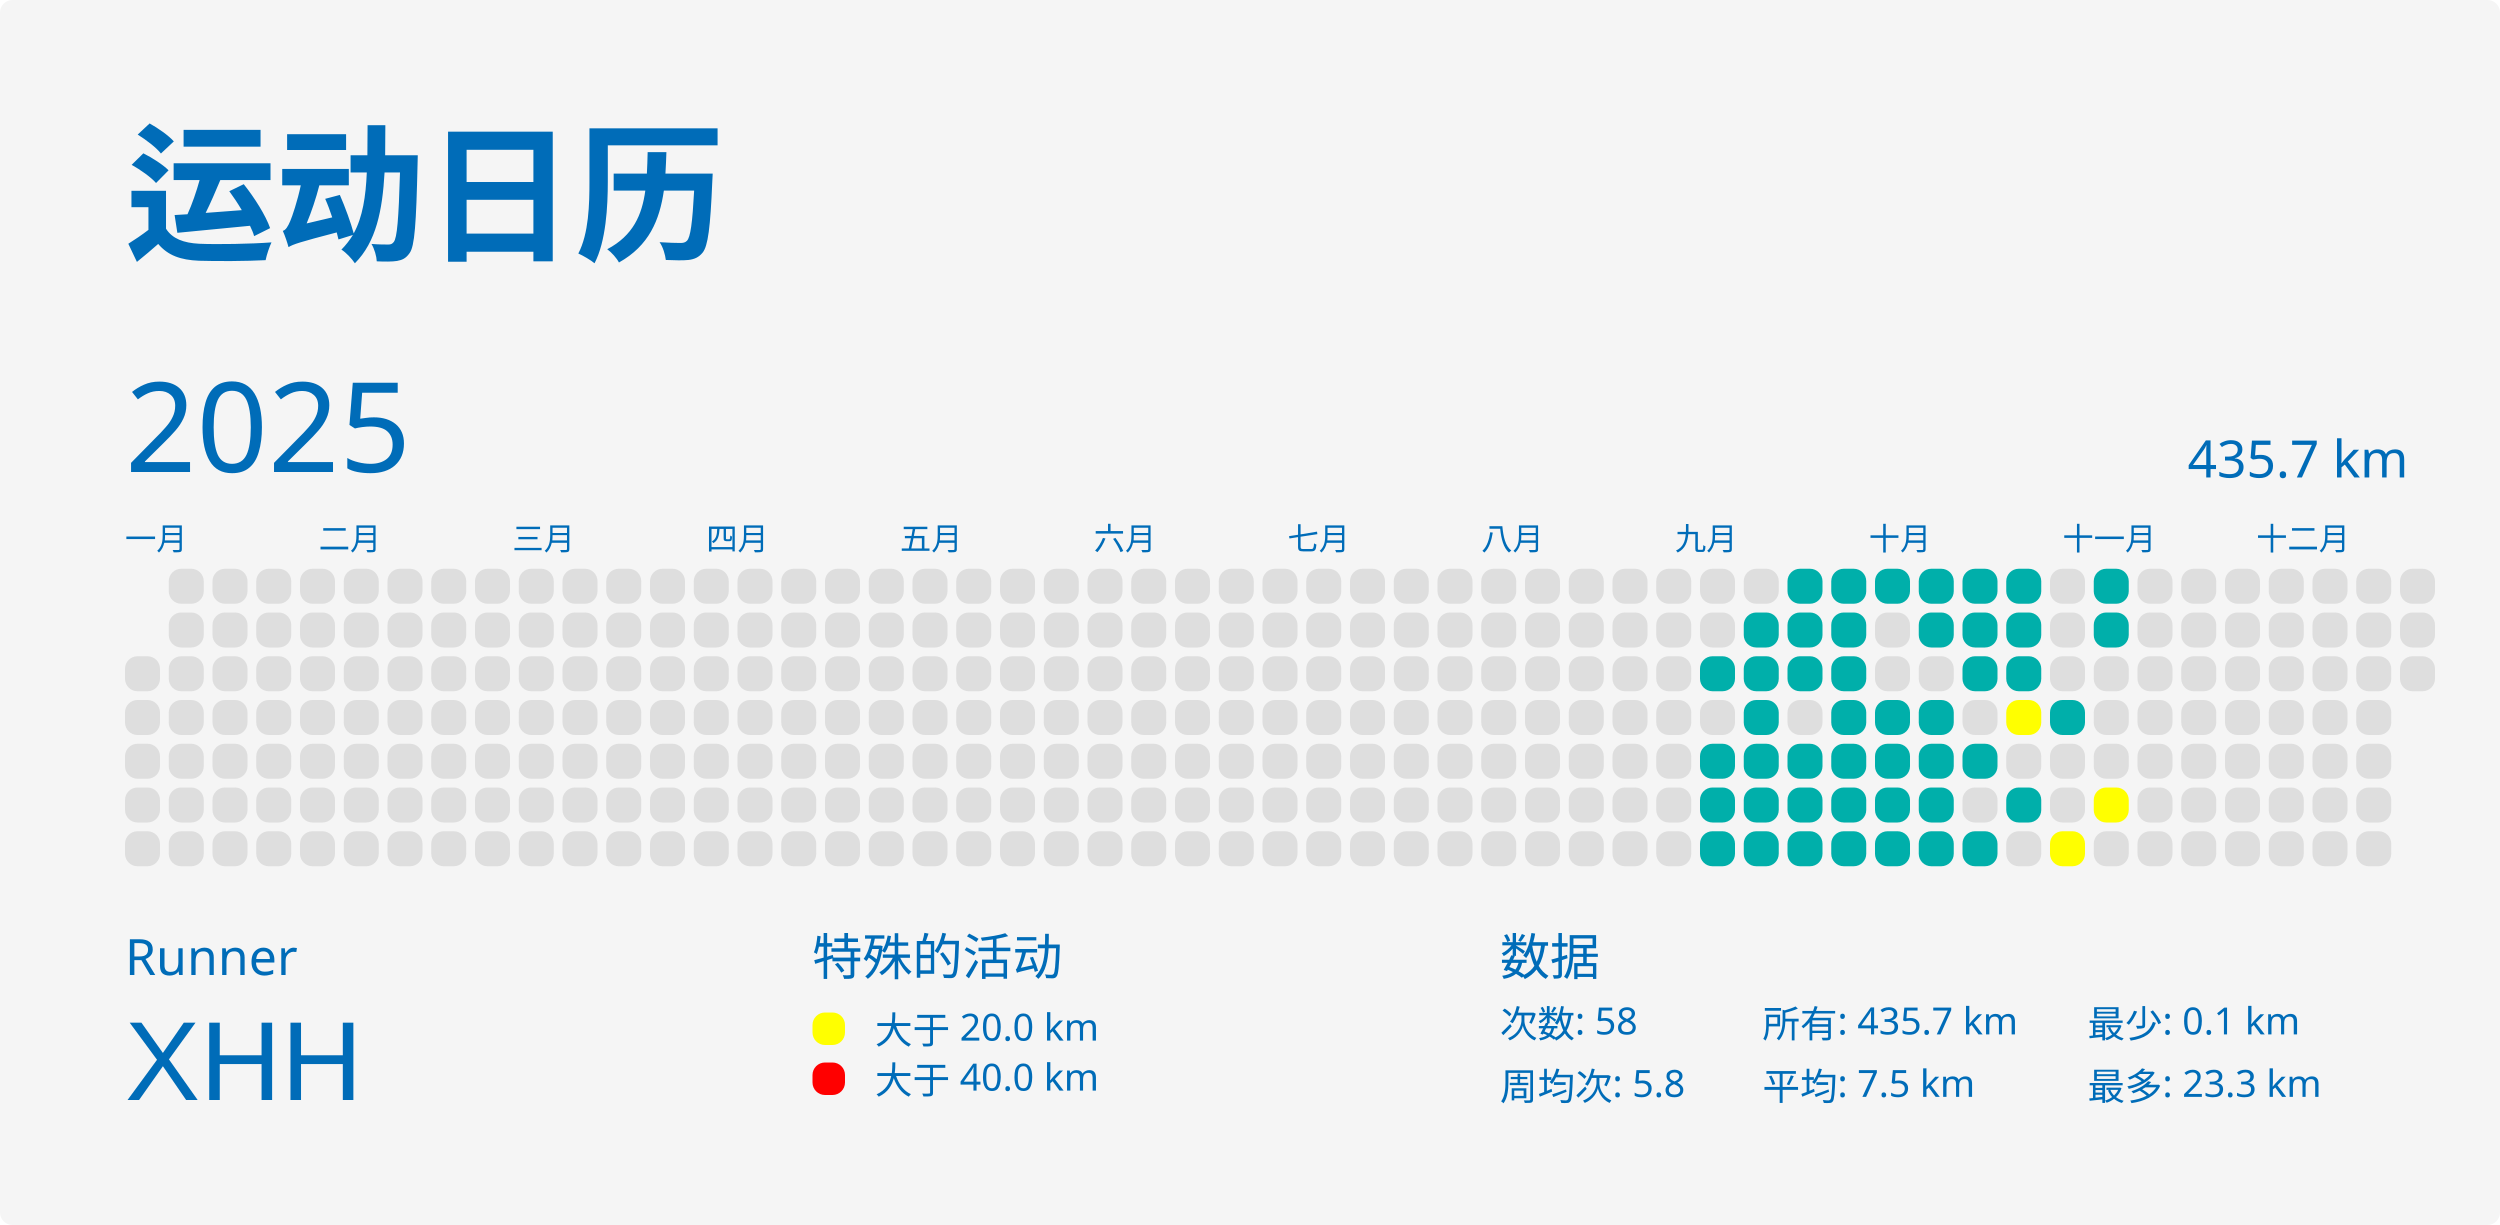
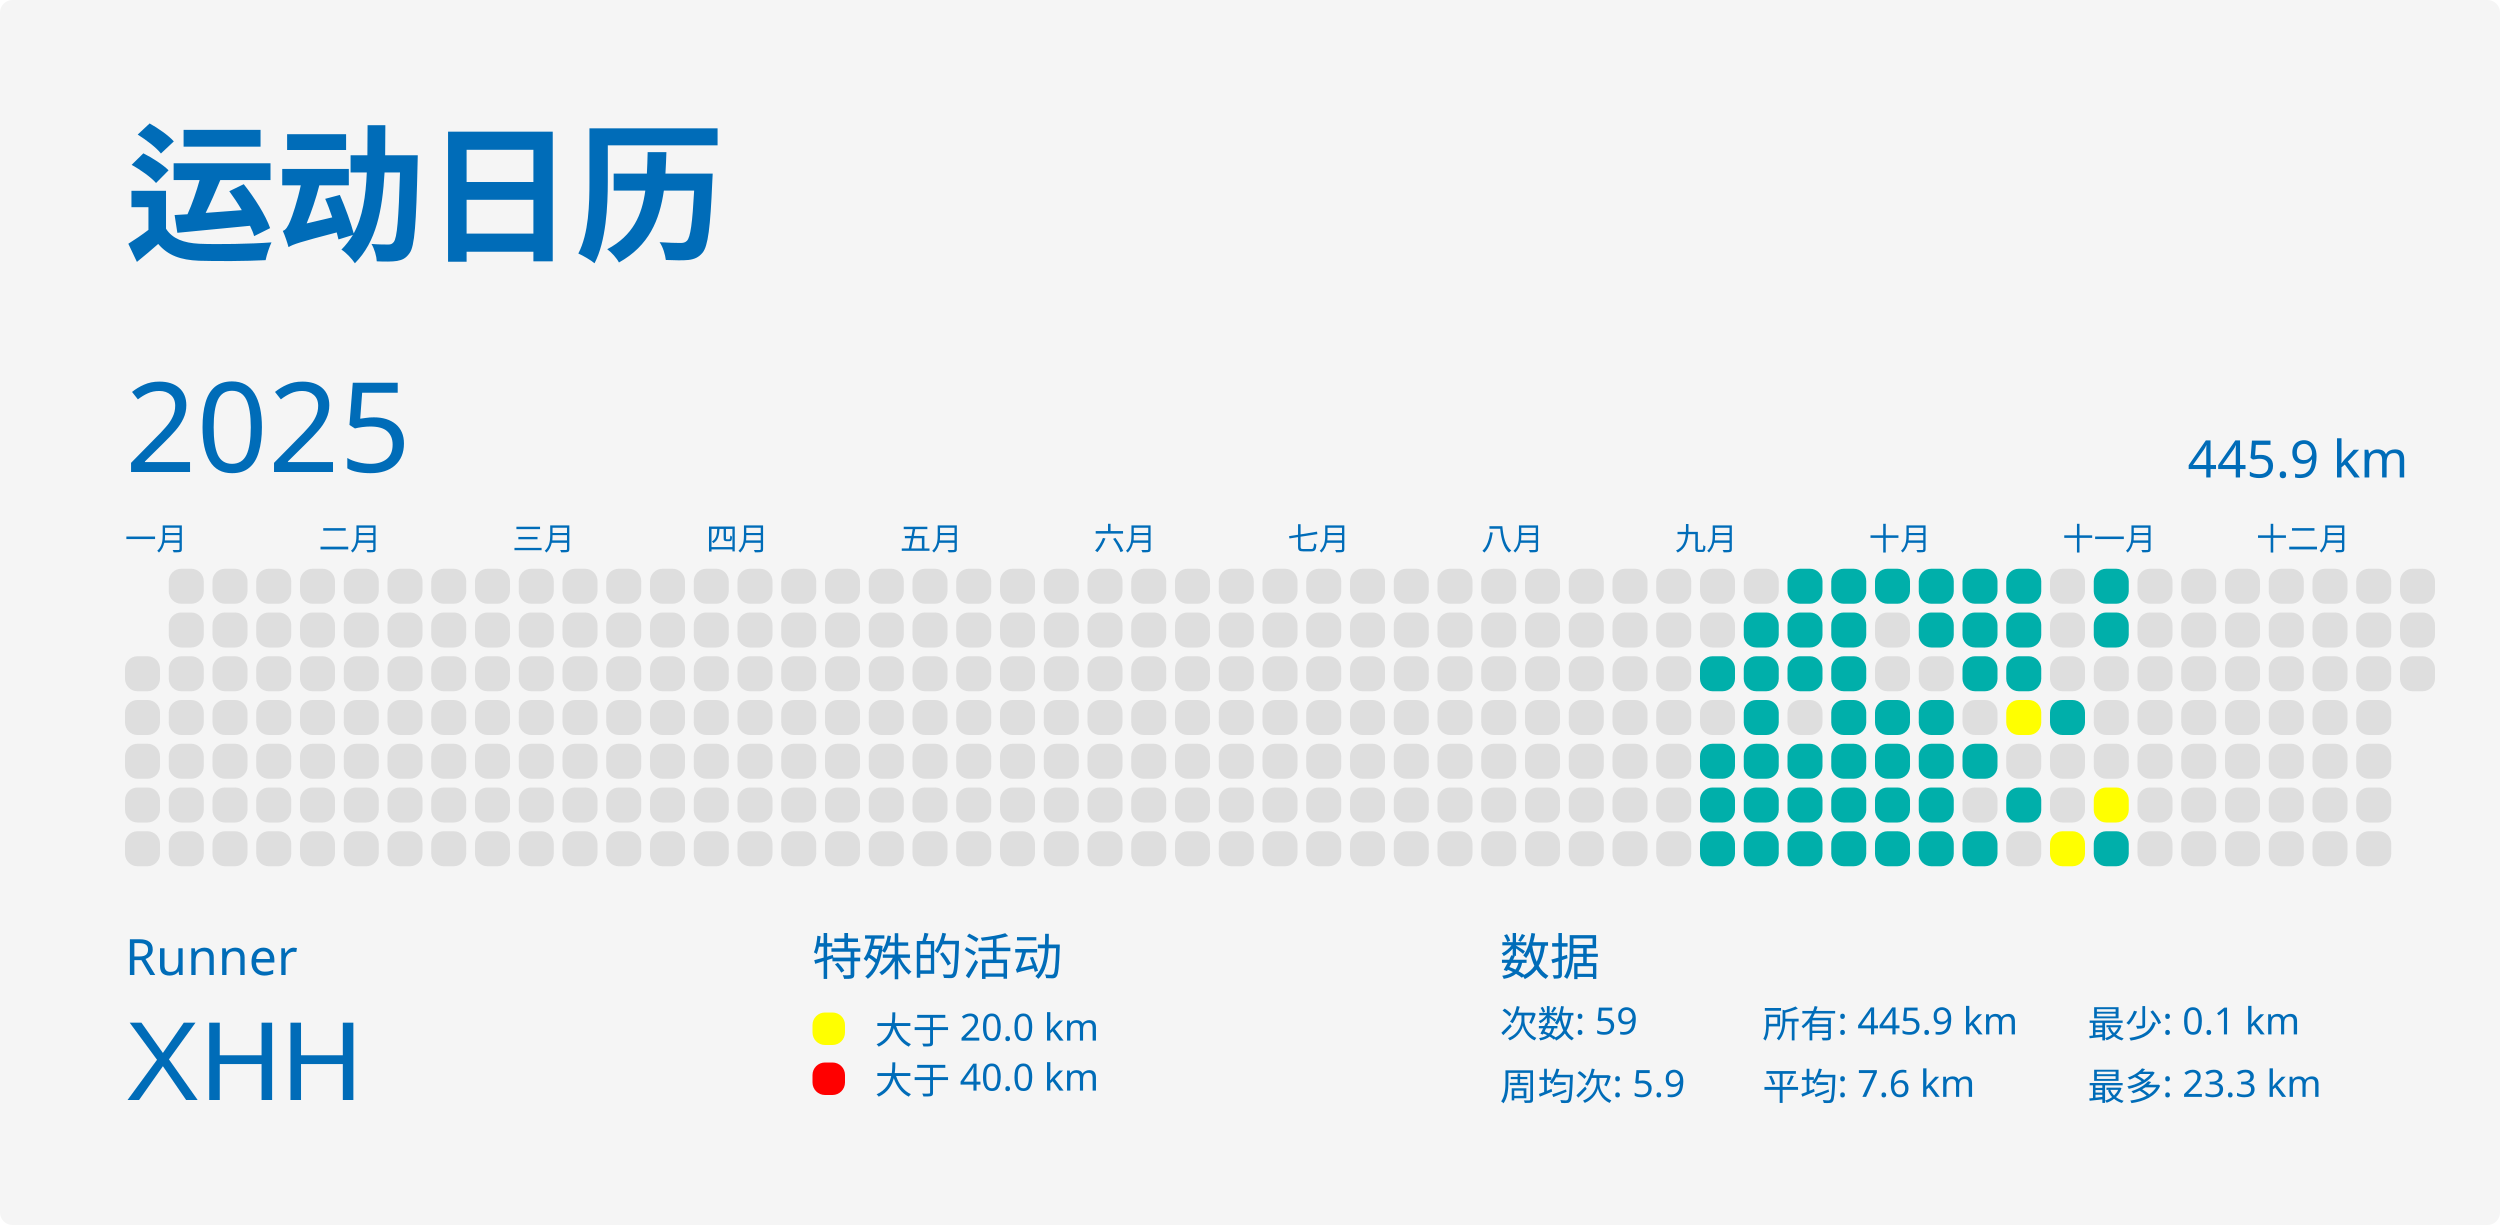
<svg xmlns="http://www.w3.org/2000/svg" baseProfile="full" height="98mm" version="1.1" viewBox="0,0,200,98" width="200mm">
  <defs />
  <rect fill="#f5f5f5" height="98" rx="1" ry="1" width="200" x="0" y="0" />
  <text fill="#006cb8" style="font-size:12px; font-family:MGI-Regular; font-weight:bold;" x="10" y="20">运动日历</text>
  <text fill="#006cb8" style="font-size:4px; font-family:MGI-Regular" x="10" y="78">Runner</text>
  <text fill="#006cb8" style="font-size:9px; font-family:Arial" x="10" y="88">XHH</text>
  <text fill="#006cb8" style="font-size:4px; font-family:MGI-Regular" x="65" y="78">特殊的活动</text>
  <rect fill="yellow" height="2.6" rx="1" ry="1" width="2.6" x="65" y="81" />
  <text fill="#006cb8" style="font-size:3px; font-family:MGI-Regular" x="70" y="83.5">大于 20.0 km</text>
  <rect fill="red" height="2.6" rx="1" ry="1" width="2.6" x="65" y="85" />
  <text fill="#006cb8" style="font-size:3px; font-family:MGI-Regular" x="70" y="87.5">大于 40.0 km</text>
  <text fill="#006cb8" style="font-size:4px; font-family:MGI-Regular" x="120" y="78">数据</text>
-   <text fill="#006cb8" style="font-size:3px; font-family:MGI-Regular" x="120" y="83">次数: 58</text>
-   <text fill="#006cb8" style="font-size:3px; font-family:MGI-Regular" x="120" y="88">周均次: 5.8</text>
-   <text fill="#006cb8" style="font-size:3px; font-family:MGI-Regular" x="141" y="83">所有: 435.7 km</text>
-   <text fill="#006cb8" style="font-size:3px; font-family:MGI-Regular" x="141" y="88">平均: 7.5 km</text>
+   <text fill="#006cb8" style="font-size:3px; font-family:MGI-Regular" x="120" y="83">次数: 59</text>
+   <text fill="#006cb8" style="font-size:3px; font-family:MGI-Regular" x="120" y="88">周均次: 5.9</text>
+   <text fill="#006cb8" style="font-size:3px; font-family:MGI-Regular" x="141" y="83">所有: 445.9 km</text>
+   <text fill="#006cb8" style="font-size:3px; font-family:MGI-Regular" x="141" y="88">平均: 7.6 km</text>
  <text fill="#006cb8" style="font-size:3px; font-family:MGI-Regular" x="167" y="83">最少: 0.1 km</text>
  <text fill="#006cb8" style="font-size:3px; font-family:MGI-Regular" x="167" y="88">最多: 23.3 km</text>
  <text dominant-baseline="hanging" fill="#006cb8" style="font-size:10.0px; font-family:MGI-Regular;" x="10" y="30">2025</text>
-   <text dominant-baseline="hanging" fill="#006cb8" style="font-size:4.125px; font-family:MGI-Regular;" x="175" y="35">435.7 km</text>
+   <text dominant-baseline="hanging" fill="#006cb8" style="font-size:4.125px; font-family:MGI-Regular;" x="175" y="35">445.9 km</text>
  <text fill="#006cb8" style="font-size:2.5px; font-family:MGI-Regular" x="10.0" y="44">一月</text>
  <text fill="#006cb8" style="font-size:2.5px; font-family:MGI-Regular" x="25.5" y="44">二月</text>
  <text fill="#006cb8" style="font-size:2.5px; font-family:MGI-Regular" x="41.0" y="44">三月</text>
  <text fill="#006cb8" style="font-size:2.5px; font-family:MGI-Regular" x="56.5" y="44">四月</text>
  <text fill="#006cb8" style="font-size:2.5px; font-family:MGI-Regular" x="72.0" y="44">五月</text>
  <text fill="#006cb8" style="font-size:2.5px; font-family:MGI-Regular" x="87.5" y="44">六月</text>
  <text fill="#006cb8" style="font-size:2.5px; font-family:MGI-Regular" x="103.0" y="44">七月</text>
  <text fill="#006cb8" style="font-size:2.5px; font-family:MGI-Regular" x="118.5" y="44">八月</text>
  <text fill="#006cb8" style="font-size:2.5px; font-family:MGI-Regular" x="134.0" y="44">九月</text>
  <text fill="#006cb8" style="font-size:2.5px; font-family:MGI-Regular" x="149.5" y="44">十月</text>
  <text fill="#006cb8" style="font-size:2.5px; font-family:MGI-Regular" x="165.0" y="44">十一月</text>
  <text fill="#006cb8" style="font-size:2.5px; font-family:MGI-Regular" x="180.5" y="44">十二月</text>
  <rect fill="#dedede" height="2.8" rx="1" ry="1" width="2.8" x="10.0" y="52.5" />
  <rect fill="#dedede" height="2.8" rx="1" ry="1" width="2.8" x="10.0" y="56.0" />
  <rect fill="#dedede" height="2.8" rx="1" ry="1" width="2.8" x="10.0" y="59.5" />
  <rect fill="#dedede" height="2.8" rx="1" ry="1" width="2.8" x="10.0" y="63.0" />
  <rect fill="#dedede" height="2.8" rx="1" ry="1" width="2.8" x="10.0" y="66.5" />
  <rect fill="#dedede" height="2.8" rx="1" ry="1" width="2.8" x="13.5" y="45.5" />
  <rect fill="#dedede" height="2.8" rx="1" ry="1" width="2.8" x="13.5" y="49.0" />
  <rect fill="#dedede" height="2.8" rx="1" ry="1" width="2.8" x="13.5" y="52.5" />
  <rect fill="#dedede" height="2.8" rx="1" ry="1" width="2.8" x="13.5" y="56.0" />
  <rect fill="#dedede" height="2.8" rx="1" ry="1" width="2.8" x="13.5" y="59.5" />
  <rect fill="#dedede" height="2.8" rx="1" ry="1" width="2.8" x="13.5" y="63.0" />
  <rect fill="#dedede" height="2.8" rx="1" ry="1" width="2.8" x="13.5" y="66.5" />
  <rect fill="#dedede" height="2.8" rx="1" ry="1" width="2.8" x="17.0" y="45.5" />
  <rect fill="#dedede" height="2.8" rx="1" ry="1" width="2.8" x="17.0" y="49.0" />
  <rect fill="#dedede" height="2.8" rx="1" ry="1" width="2.8" x="17.0" y="52.5" />
  <rect fill="#dedede" height="2.8" rx="1" ry="1" width="2.8" x="17.0" y="56.0" />
  <rect fill="#dedede" height="2.8" rx="1" ry="1" width="2.8" x="17.0" y="59.5" />
  <rect fill="#dedede" height="2.8" rx="1" ry="1" width="2.8" x="17.0" y="63.0" />
  <rect fill="#dedede" height="2.8" rx="1" ry="1" width="2.8" x="17.0" y="66.5" />
  <rect fill="#dedede" height="2.8" rx="1" ry="1" width="2.8" x="20.5" y="45.5" />
  <rect fill="#dedede" height="2.8" rx="1" ry="1" width="2.8" x="20.5" y="49.0" />
  <rect fill="#dedede" height="2.8" rx="1" ry="1" width="2.8" x="20.5" y="52.5" />
  <rect fill="#dedede" height="2.8" rx="1" ry="1" width="2.8" x="20.5" y="56.0" />
  <rect fill="#dedede" height="2.8" rx="1" ry="1" width="2.8" x="20.5" y="59.5" />
  <rect fill="#dedede" height="2.8" rx="1" ry="1" width="2.8" x="20.5" y="63.0" />
  <rect fill="#dedede" height="2.8" rx="1" ry="1" width="2.8" x="20.5" y="66.5" />
  <rect fill="#dedede" height="2.8" rx="1" ry="1" width="2.8" x="24.0" y="45.5" />
  <rect fill="#dedede" height="2.8" rx="1" ry="1" width="2.8" x="24.0" y="49.0" />
  <rect fill="#dedede" height="2.8" rx="1" ry="1" width="2.8" x="24.0" y="52.5" />
  <rect fill="#dedede" height="2.8" rx="1" ry="1" width="2.8" x="24.0" y="56.0" />
  <rect fill="#dedede" height="2.8" rx="1" ry="1" width="2.8" x="24.0" y="59.5" />
  <rect fill="#dedede" height="2.8" rx="1" ry="1" width="2.8" x="24.0" y="63.0" />
  <rect fill="#dedede" height="2.8" rx="1" ry="1" width="2.8" x="24.0" y="66.5" />
  <rect fill="#dedede" height="2.8" rx="1" ry="1" width="2.8" x="27.5" y="45.5" />
  <rect fill="#dedede" height="2.8" rx="1" ry="1" width="2.8" x="27.5" y="49.0" />
  <rect fill="#dedede" height="2.8" rx="1" ry="1" width="2.8" x="27.5" y="52.5" />
  <rect fill="#dedede" height="2.8" rx="1" ry="1" width="2.8" x="27.5" y="56.0" />
  <rect fill="#dedede" height="2.8" rx="1" ry="1" width="2.8" x="27.5" y="59.5" />
  <rect fill="#dedede" height="2.8" rx="1" ry="1" width="2.8" x="27.5" y="63.0" />
  <rect fill="#dedede" height="2.8" rx="1" ry="1" width="2.8" x="27.5" y="66.5" />
  <rect fill="#dedede" height="2.8" rx="1" ry="1" width="2.8" x="31.0" y="45.5" />
  <rect fill="#dedede" height="2.8" rx="1" ry="1" width="2.8" x="31.0" y="49.0" />
  <rect fill="#dedede" height="2.8" rx="1" ry="1" width="2.8" x="31.0" y="52.5" />
  <rect fill="#dedede" height="2.8" rx="1" ry="1" width="2.8" x="31.0" y="56.0" />
  <rect fill="#dedede" height="2.8" rx="1" ry="1" width="2.8" x="31.0" y="59.5" />
  <rect fill="#dedede" height="2.8" rx="1" ry="1" width="2.8" x="31.0" y="63.0" />
  <rect fill="#dedede" height="2.8" rx="1" ry="1" width="2.8" x="31.0" y="66.5" />
  <rect fill="#dedede" height="2.8" rx="1" ry="1" width="2.8" x="34.5" y="45.5" />
  <rect fill="#dedede" height="2.8" rx="1" ry="1" width="2.8" x="34.5" y="49.0" />
  <rect fill="#dedede" height="2.8" rx="1" ry="1" width="2.8" x="34.5" y="52.5" />
  <rect fill="#dedede" height="2.8" rx="1" ry="1" width="2.8" x="34.5" y="56.0" />
  <rect fill="#dedede" height="2.8" rx="1" ry="1" width="2.8" x="34.5" y="59.5" />
  <rect fill="#dedede" height="2.8" rx="1" ry="1" width="2.8" x="34.5" y="63.0" />
  <rect fill="#dedede" height="2.8" rx="1" ry="1" width="2.8" x="34.5" y="66.5" />
  <rect fill="#dedede" height="2.8" rx="1" ry="1" width="2.8" x="38.0" y="45.5" />
  <rect fill="#dedede" height="2.8" rx="1" ry="1" width="2.8" x="38.0" y="49.0" />
  <rect fill="#dedede" height="2.8" rx="1" ry="1" width="2.8" x="38.0" y="52.5" />
  <rect fill="#dedede" height="2.8" rx="1" ry="1" width="2.8" x="38.0" y="56.0" />
  <rect fill="#dedede" height="2.8" rx="1" ry="1" width="2.8" x="38.0" y="59.5" />
  <rect fill="#dedede" height="2.8" rx="1" ry="1" width="2.8" x="38.0" y="63.0" />
  <rect fill="#dedede" height="2.8" rx="1" ry="1" width="2.8" x="38.0" y="66.5" />
  <rect fill="#dedede" height="2.8" rx="1" ry="1" width="2.8" x="41.5" y="45.5" />
  <rect fill="#dedede" height="2.8" rx="1" ry="1" width="2.8" x="41.5" y="49.0" />
  <rect fill="#dedede" height="2.8" rx="1" ry="1" width="2.8" x="41.5" y="52.5" />
  <rect fill="#dedede" height="2.8" rx="1" ry="1" width="2.8" x="41.5" y="56.0" />
  <rect fill="#dedede" height="2.8" rx="1" ry="1" width="2.8" x="41.5" y="59.5" />
  <rect fill="#dedede" height="2.8" rx="1" ry="1" width="2.8" x="41.5" y="63.0" />
  <rect fill="#dedede" height="2.8" rx="1" ry="1" width="2.8" x="41.5" y="66.5" />
  <rect fill="#dedede" height="2.8" rx="1" ry="1" width="2.8" x="45.0" y="45.5" />
  <rect fill="#dedede" height="2.8" rx="1" ry="1" width="2.8" x="45.0" y="49.0" />
  <rect fill="#dedede" height="2.8" rx="1" ry="1" width="2.8" x="45.0" y="52.5" />
  <rect fill="#dedede" height="2.8" rx="1" ry="1" width="2.8" x="45.0" y="56.0" />
  <rect fill="#dedede" height="2.8" rx="1" ry="1" width="2.8" x="45.0" y="59.5" />
  <rect fill="#dedede" height="2.8" rx="1" ry="1" width="2.8" x="45.0" y="63.0" />
  <rect fill="#dedede" height="2.8" rx="1" ry="1" width="2.8" x="45.0" y="66.5" />
  <rect fill="#dedede" height="2.8" rx="1" ry="1" width="2.8" x="48.5" y="45.5" />
  <rect fill="#dedede" height="2.8" rx="1" ry="1" width="2.8" x="48.5" y="49.0" />
  <rect fill="#dedede" height="2.8" rx="1" ry="1" width="2.8" x="48.5" y="52.5" />
  <rect fill="#dedede" height="2.8" rx="1" ry="1" width="2.8" x="48.5" y="56.0" />
  <rect fill="#dedede" height="2.8" rx="1" ry="1" width="2.8" x="48.5" y="59.5" />
  <rect fill="#dedede" height="2.8" rx="1" ry="1" width="2.8" x="48.5" y="63.0" />
  <rect fill="#dedede" height="2.8" rx="1" ry="1" width="2.8" x="48.5" y="66.5" />
  <rect fill="#dedede" height="2.8" rx="1" ry="1" width="2.8" x="52.0" y="45.5" />
  <rect fill="#dedede" height="2.8" rx="1" ry="1" width="2.8" x="52.0" y="49.0" />
  <rect fill="#dedede" height="2.8" rx="1" ry="1" width="2.8" x="52.0" y="52.5" />
  <rect fill="#dedede" height="2.8" rx="1" ry="1" width="2.8" x="52.0" y="56.0" />
  <rect fill="#dedede" height="2.8" rx="1" ry="1" width="2.8" x="52.0" y="59.5" />
  <rect fill="#dedede" height="2.8" rx="1" ry="1" width="2.8" x="52.0" y="63.0" />
  <rect fill="#dedede" height="2.8" rx="1" ry="1" width="2.8" x="52.0" y="66.5" />
  <rect fill="#dedede" height="2.8" rx="1" ry="1" width="2.8" x="55.5" y="45.5" />
  <rect fill="#dedede" height="2.8" rx="1" ry="1" width="2.8" x="55.5" y="49.0" />
  <rect fill="#dedede" height="2.8" rx="1" ry="1" width="2.8" x="55.5" y="52.5" />
  <rect fill="#dedede" height="2.8" rx="1" ry="1" width="2.8" x="55.5" y="56.0" />
  <rect fill="#dedede" height="2.8" rx="1" ry="1" width="2.8" x="55.5" y="59.5" />
  <rect fill="#dedede" height="2.8" rx="1" ry="1" width="2.8" x="55.5" y="63.0" />
  <rect fill="#dedede" height="2.8" rx="1" ry="1" width="2.8" x="55.5" y="66.5" />
  <rect fill="#dedede" height="2.8" rx="1" ry="1" width="2.8" x="59.0" y="45.5" />
  <rect fill="#dedede" height="2.8" rx="1" ry="1" width="2.8" x="59.0" y="49.0" />
  <rect fill="#dedede" height="2.8" rx="1" ry="1" width="2.8" x="59.0" y="52.5" />
  <rect fill="#dedede" height="2.8" rx="1" ry="1" width="2.8" x="59.0" y="56.0" />
  <rect fill="#dedede" height="2.8" rx="1" ry="1" width="2.8" x="59.0" y="59.5" />
  <rect fill="#dedede" height="2.8" rx="1" ry="1" width="2.8" x="59.0" y="63.0" />
  <rect fill="#dedede" height="2.8" rx="1" ry="1" width="2.8" x="59.0" y="66.5" />
  <rect fill="#dedede" height="2.8" rx="1" ry="1" width="2.8" x="62.5" y="45.5" />
  <rect fill="#dedede" height="2.8" rx="1" ry="1" width="2.8" x="62.5" y="49.0" />
  <rect fill="#dedede" height="2.8" rx="1" ry="1" width="2.8" x="62.5" y="52.5" />
  <rect fill="#dedede" height="2.8" rx="1" ry="1" width="2.8" x="62.5" y="56.0" />
  <rect fill="#dedede" height="2.8" rx="1" ry="1" width="2.8" x="62.5" y="59.5" />
  <rect fill="#dedede" height="2.8" rx="1" ry="1" width="2.8" x="62.5" y="63.0" />
  <rect fill="#dedede" height="2.8" rx="1" ry="1" width="2.8" x="62.5" y="66.5" />
  <rect fill="#dedede" height="2.8" rx="1" ry="1" width="2.8" x="66.0" y="45.5" />
  <rect fill="#dedede" height="2.8" rx="1" ry="1" width="2.8" x="66.0" y="49.0" />
  <rect fill="#dedede" height="2.8" rx="1" ry="1" width="2.8" x="66.0" y="52.5" />
  <rect fill="#dedede" height="2.8" rx="1" ry="1" width="2.8" x="66.0" y="56.0" />
  <rect fill="#dedede" height="2.8" rx="1" ry="1" width="2.8" x="66.0" y="59.5" />
  <rect fill="#dedede" height="2.8" rx="1" ry="1" width="2.8" x="66.0" y="63.0" />
  <rect fill="#dedede" height="2.8" rx="1" ry="1" width="2.8" x="66.0" y="66.5" />
  <rect fill="#dedede" height="2.8" rx="1" ry="1" width="2.8" x="69.5" y="45.5" />
  <rect fill="#dedede" height="2.8" rx="1" ry="1" width="2.8" x="69.5" y="49.0" />
  <rect fill="#dedede" height="2.8" rx="1" ry="1" width="2.8" x="69.5" y="52.5" />
  <rect fill="#dedede" height="2.8" rx="1" ry="1" width="2.8" x="69.5" y="56.0" />
  <rect fill="#dedede" height="2.8" rx="1" ry="1" width="2.8" x="69.5" y="59.5" />
  <rect fill="#dedede" height="2.8" rx="1" ry="1" width="2.8" x="69.5" y="63.0" />
  <rect fill="#dedede" height="2.8" rx="1" ry="1" width="2.8" x="69.5" y="66.5" />
  <rect fill="#dedede" height="2.8" rx="1" ry="1" width="2.8" x="73.0" y="45.5" />
  <rect fill="#dedede" height="2.8" rx="1" ry="1" width="2.8" x="73.0" y="49.0" />
  <rect fill="#dedede" height="2.8" rx="1" ry="1" width="2.8" x="73.0" y="52.5" />
  <rect fill="#dedede" height="2.8" rx="1" ry="1" width="2.8" x="73.0" y="56.0" />
  <rect fill="#dedede" height="2.8" rx="1" ry="1" width="2.8" x="73.0" y="59.5" />
  <rect fill="#dedede" height="2.8" rx="1" ry="1" width="2.8" x="73.0" y="63.0" />
  <rect fill="#dedede" height="2.8" rx="1" ry="1" width="2.8" x="73.0" y="66.5" />
  <rect fill="#dedede" height="2.8" rx="1" ry="1" width="2.8" x="76.5" y="45.5" />
  <rect fill="#dedede" height="2.8" rx="1" ry="1" width="2.8" x="76.5" y="49.0" />
  <rect fill="#dedede" height="2.8" rx="1" ry="1" width="2.8" x="76.5" y="52.5" />
  <rect fill="#dedede" height="2.8" rx="1" ry="1" width="2.8" x="76.5" y="56.0" />
  <rect fill="#dedede" height="2.8" rx="1" ry="1" width="2.8" x="76.5" y="59.5" />
  <rect fill="#dedede" height="2.8" rx="1" ry="1" width="2.8" x="76.5" y="63.0" />
  <rect fill="#dedede" height="2.8" rx="1" ry="1" width="2.8" x="76.5" y="66.5" />
  <rect fill="#dedede" height="2.8" rx="1" ry="1" width="2.8" x="80.0" y="45.5" />
  <rect fill="#dedede" height="2.8" rx="1" ry="1" width="2.8" x="80.0" y="49.0" />
  <rect fill="#dedede" height="2.8" rx="1" ry="1" width="2.8" x="80.0" y="52.5" />
  <rect fill="#dedede" height="2.8" rx="1" ry="1" width="2.8" x="80.0" y="56.0" />
  <rect fill="#dedede" height="2.8" rx="1" ry="1" width="2.8" x="80.0" y="59.5" />
  <rect fill="#dedede" height="2.8" rx="1" ry="1" width="2.8" x="80.0" y="63.0" />
  <rect fill="#dedede" height="2.8" rx="1" ry="1" width="2.8" x="80.0" y="66.5" />
  <rect fill="#dedede" height="2.8" rx="1" ry="1" width="2.8" x="83.5" y="45.5" />
  <rect fill="#dedede" height="2.8" rx="1" ry="1" width="2.8" x="83.5" y="49.0" />
  <rect fill="#dedede" height="2.8" rx="1" ry="1" width="2.8" x="83.5" y="52.5" />
  <rect fill="#dedede" height="2.8" rx="1" ry="1" width="2.8" x="83.5" y="56.0" />
  <rect fill="#dedede" height="2.8" rx="1" ry="1" width="2.8" x="83.5" y="59.5" />
  <rect fill="#dedede" height="2.8" rx="1" ry="1" width="2.8" x="83.5" y="63.0" />
  <rect fill="#dedede" height="2.8" rx="1" ry="1" width="2.8" x="83.5" y="66.5" />
  <rect fill="#dedede" height="2.8" rx="1" ry="1" width="2.8" x="87.0" y="45.5" />
  <rect fill="#dedede" height="2.8" rx="1" ry="1" width="2.8" x="87.0" y="49.0" />
  <rect fill="#dedede" height="2.8" rx="1" ry="1" width="2.8" x="87.0" y="52.5" />
  <rect fill="#dedede" height="2.8" rx="1" ry="1" width="2.8" x="87.0" y="56.0" />
  <rect fill="#dedede" height="2.8" rx="1" ry="1" width="2.8" x="87.0" y="59.5" />
  <rect fill="#dedede" height="2.8" rx="1" ry="1" width="2.8" x="87.0" y="63.0" />
  <rect fill="#dedede" height="2.8" rx="1" ry="1" width="2.8" x="87.0" y="66.5" />
  <rect fill="#dedede" height="2.8" rx="1" ry="1" width="2.8" x="90.5" y="45.5" />
  <rect fill="#dedede" height="2.8" rx="1" ry="1" width="2.8" x="90.5" y="49.0" />
  <rect fill="#dedede" height="2.8" rx="1" ry="1" width="2.8" x="90.5" y="52.5" />
  <rect fill="#dedede" height="2.8" rx="1" ry="1" width="2.8" x="90.5" y="56.0" />
  <rect fill="#dedede" height="2.8" rx="1" ry="1" width="2.8" x="90.5" y="59.5" />
  <rect fill="#dedede" height="2.8" rx="1" ry="1" width="2.8" x="90.5" y="63.0" />
  <rect fill="#dedede" height="2.8" rx="1" ry="1" width="2.8" x="90.5" y="66.5" />
  <rect fill="#dedede" height="2.8" rx="1" ry="1" width="2.8" x="94.0" y="45.5" />
  <rect fill="#dedede" height="2.8" rx="1" ry="1" width="2.8" x="94.0" y="49.0" />
  <rect fill="#dedede" height="2.8" rx="1" ry="1" width="2.8" x="94.0" y="52.5" />
  <rect fill="#dedede" height="2.8" rx="1" ry="1" width="2.8" x="94.0" y="56.0" />
  <rect fill="#dedede" height="2.8" rx="1" ry="1" width="2.8" x="94.0" y="59.5" />
  <rect fill="#dedede" height="2.8" rx="1" ry="1" width="2.8" x="94.0" y="63.0" />
  <rect fill="#dedede" height="2.8" rx="1" ry="1" width="2.8" x="94.0" y="66.5" />
  <rect fill="#dedede" height="2.8" rx="1" ry="1" width="2.8" x="97.5" y="45.5" />
  <rect fill="#dedede" height="2.8" rx="1" ry="1" width="2.8" x="97.5" y="49.0" />
  <rect fill="#dedede" height="2.8" rx="1" ry="1" width="2.8" x="97.5" y="52.5" />
  <rect fill="#dedede" height="2.8" rx="1" ry="1" width="2.8" x="97.5" y="56.0" />
  <rect fill="#dedede" height="2.8" rx="1" ry="1" width="2.8" x="97.5" y="59.5" />
  <rect fill="#dedede" height="2.8" rx="1" ry="1" width="2.8" x="97.5" y="63.0" />
  <rect fill="#dedede" height="2.8" rx="1" ry="1" width="2.8" x="97.5" y="66.5" />
  <rect fill="#dedede" height="2.8" rx="1" ry="1" width="2.8" x="101.0" y="45.5" />
  <rect fill="#dedede" height="2.8" rx="1" ry="1" width="2.8" x="101.0" y="49.0" />
  <rect fill="#dedede" height="2.8" rx="1" ry="1" width="2.8" x="101.0" y="52.5" />
  <rect fill="#dedede" height="2.8" rx="1" ry="1" width="2.8" x="101.0" y="56.0" />
  <rect fill="#dedede" height="2.8" rx="1" ry="1" width="2.8" x="101.0" y="59.5" />
  <rect fill="#dedede" height="2.8" rx="1" ry="1" width="2.8" x="101.0" y="63.0" />
  <rect fill="#dedede" height="2.8" rx="1" ry="1" width="2.8" x="101.0" y="66.5" />
  <rect fill="#dedede" height="2.8" rx="1" ry="1" width="2.8" x="104.5" y="45.5" />
  <rect fill="#dedede" height="2.8" rx="1" ry="1" width="2.8" x="104.5" y="49.0" />
  <rect fill="#dedede" height="2.8" rx="1" ry="1" width="2.8" x="104.5" y="52.5" />
  <rect fill="#dedede" height="2.8" rx="1" ry="1" width="2.8" x="104.5" y="56.0" />
  <rect fill="#dedede" height="2.8" rx="1" ry="1" width="2.8" x="104.5" y="59.5" />
  <rect fill="#dedede" height="2.8" rx="1" ry="1" width="2.8" x="104.5" y="63.0" />
  <rect fill="#dedede" height="2.8" rx="1" ry="1" width="2.8" x="104.5" y="66.5" />
  <rect fill="#dedede" height="2.8" rx="1" ry="1" width="2.8" x="108.0" y="45.5" />
  <rect fill="#dedede" height="2.8" rx="1" ry="1" width="2.8" x="108.0" y="49.0" />
  <rect fill="#dedede" height="2.8" rx="1" ry="1" width="2.8" x="108.0" y="52.5" />
  <rect fill="#dedede" height="2.8" rx="1" ry="1" width="2.8" x="108.0" y="56.0" />
  <rect fill="#dedede" height="2.8" rx="1" ry="1" width="2.8" x="108.0" y="59.5" />
  <rect fill="#dedede" height="2.8" rx="1" ry="1" width="2.8" x="108.0" y="63.0" />
  <rect fill="#dedede" height="2.8" rx="1" ry="1" width="2.8" x="108.0" y="66.5" />
  <rect fill="#dedede" height="2.8" rx="1" ry="1" width="2.8" x="111.5" y="45.5" />
  <rect fill="#dedede" height="2.8" rx="1" ry="1" width="2.8" x="111.5" y="49.0" />
  <rect fill="#dedede" height="2.8" rx="1" ry="1" width="2.8" x="111.5" y="52.5" />
  <rect fill="#dedede" height="2.8" rx="1" ry="1" width="2.8" x="111.5" y="56.0" />
  <rect fill="#dedede" height="2.8" rx="1" ry="1" width="2.8" x="111.5" y="59.5" />
  <rect fill="#dedede" height="2.8" rx="1" ry="1" width="2.8" x="111.5" y="63.0" />
  <rect fill="#dedede" height="2.8" rx="1" ry="1" width="2.8" x="111.5" y="66.5" />
  <rect fill="#dedede" height="2.8" rx="1" ry="1" width="2.8" x="115.0" y="45.5" />
  <rect fill="#dedede" height="2.8" rx="1" ry="1" width="2.8" x="115.0" y="49.0" />
  <rect fill="#dedede" height="2.8" rx="1" ry="1" width="2.8" x="115.0" y="52.5" />
  <rect fill="#dedede" height="2.8" rx="1" ry="1" width="2.8" x="115.0" y="56.0" />
  <rect fill="#dedede" height="2.8" rx="1" ry="1" width="2.8" x="115.0" y="59.5" />
  <rect fill="#dedede" height="2.8" rx="1" ry="1" width="2.8" x="115.0" y="63.0" />
  <rect fill="#dedede" height="2.8" rx="1" ry="1" width="2.8" x="115.0" y="66.5" />
  <rect fill="#dedede" height="2.8" rx="1" ry="1" width="2.8" x="118.5" y="45.5" />
  <rect fill="#dedede" height="2.8" rx="1" ry="1" width="2.8" x="118.5" y="49.0" />
  <rect fill="#dedede" height="2.8" rx="1" ry="1" width="2.8" x="118.5" y="52.5" />
  <rect fill="#dedede" height="2.8" rx="1" ry="1" width="2.8" x="118.5" y="56.0" />
  <rect fill="#dedede" height="2.8" rx="1" ry="1" width="2.8" x="118.5" y="59.5" />
  <rect fill="#dedede" height="2.8" rx="1" ry="1" width="2.8" x="118.5" y="63.0" />
  <rect fill="#dedede" height="2.8" rx="1" ry="1" width="2.8" x="118.5" y="66.5" />
  <rect fill="#dedede" height="2.8" rx="1" ry="1" width="2.8" x="122.0" y="45.5" />
  <rect fill="#dedede" height="2.8" rx="1" ry="1" width="2.8" x="122.0" y="49.0" />
  <rect fill="#dedede" height="2.8" rx="1" ry="1" width="2.8" x="122.0" y="52.5" />
  <rect fill="#dedede" height="2.8" rx="1" ry="1" width="2.8" x="122.0" y="56.0" />
  <rect fill="#dedede" height="2.8" rx="1" ry="1" width="2.8" x="122.0" y="59.5" />
  <rect fill="#dedede" height="2.8" rx="1" ry="1" width="2.8" x="122.0" y="63.0" />
  <rect fill="#dedede" height="2.8" rx="1" ry="1" width="2.8" x="122.0" y="66.5" />
  <rect fill="#dedede" height="2.8" rx="1" ry="1" width="2.8" x="125.5" y="45.5" />
  <rect fill="#dedede" height="2.8" rx="1" ry="1" width="2.8" x="125.5" y="49.0" />
  <rect fill="#dedede" height="2.8" rx="1" ry="1" width="2.8" x="125.5" y="52.5" />
  <rect fill="#dedede" height="2.8" rx="1" ry="1" width="2.8" x="125.5" y="56.0" />
  <rect fill="#dedede" height="2.8" rx="1" ry="1" width="2.8" x="125.5" y="59.5" />
  <rect fill="#dedede" height="2.8" rx="1" ry="1" width="2.8" x="125.5" y="63.0" />
  <rect fill="#dedede" height="2.8" rx="1" ry="1" width="2.8" x="125.5" y="66.5" />
  <rect fill="#dedede" height="2.8" rx="1" ry="1" width="2.8" x="129.0" y="45.5" />
  <rect fill="#dedede" height="2.8" rx="1" ry="1" width="2.8" x="129.0" y="49.0" />
  <rect fill="#dedede" height="2.8" rx="1" ry="1" width="2.8" x="129.0" y="52.5" />
  <rect fill="#dedede" height="2.8" rx="1" ry="1" width="2.8" x="129.0" y="56.0" />
  <rect fill="#dedede" height="2.8" rx="1" ry="1" width="2.8" x="129.0" y="59.5" />
  <rect fill="#dedede" height="2.8" rx="1" ry="1" width="2.8" x="129.0" y="63.0" />
  <rect fill="#dedede" height="2.8" rx="1" ry="1" width="2.8" x="129.0" y="66.5" />
  <rect fill="#dedede" height="2.8" rx="1" ry="1" width="2.8" x="132.5" y="45.5" />
  <rect fill="#dedede" height="2.8" rx="1" ry="1" width="2.8" x="132.5" y="49.0" />
  <rect fill="#dedede" height="2.8" rx="1" ry="1" width="2.8" x="132.5" y="52.5" />
  <rect fill="#dedede" height="2.8" rx="1" ry="1" width="2.8" x="132.5" y="56.0" />
  <rect fill="#dedede" height="2.8" rx="1" ry="1" width="2.8" x="132.5" y="59.5" />
  <rect fill="#dedede" height="2.8" rx="1" ry="1" width="2.8" x="132.5" y="63.0" />
  <rect fill="#dedede" height="2.8" rx="1" ry="1" width="2.8" x="132.5" y="66.5" />
  <rect fill="#dedede" height="2.8" rx="1" ry="1" width="2.8" x="136.0" y="45.5" />
  <rect fill="#dedede" height="2.8" rx="1" ry="1" width="2.8" x="136.0" y="49.0" />
  <rect fill="#00AFAA" height="2.8" rx="1" ry="1" width="2.8" x="136.0" y="52.5" />
  <rect fill="#dedede" height="2.8" rx="1" ry="1" width="2.8" x="136.0" y="56.0" />
  <rect fill="#00AFAA" height="2.8" rx="1" ry="1" width="2.8" x="136.0" y="59.5" />
  <rect fill="#00AFAA" height="2.8" rx="1" ry="1" width="2.8" x="136.0" y="63.0" />
  <rect fill="#00AFAA" height="2.8" rx="1" ry="1" width="2.8" x="136.0" y="66.5" />
  <rect fill="#dedede" height="2.8" rx="1" ry="1" width="2.8" x="139.5" y="45.5" />
  <rect fill="#00AFAA" height="2.8" rx="1" ry="1" width="2.8" x="139.5" y="49.0" />
  <rect fill="#00AFAA" height="2.8" rx="1" ry="1" width="2.8" x="139.5" y="52.5" />
  <rect fill="#00AFAA" height="2.8" rx="1" ry="1" width="2.8" x="139.5" y="56.0" />
  <rect fill="#00AFAA" height="2.8" rx="1" ry="1" width="2.8" x="139.5" y="59.5" />
  <rect fill="#00AFAA" height="2.8" rx="1" ry="1" width="2.8" x="139.5" y="63.0" />
  <rect fill="#00AFAA" height="2.8" rx="1" ry="1" width="2.8" x="139.5" y="66.5" />
  <rect fill="#00AFAA" height="2.8" rx="1" ry="1" width="2.8" x="143.0" y="45.5" />
  <rect fill="#00AFAA" height="2.8" rx="1" ry="1" width="2.8" x="143.0" y="49.0" />
  <rect fill="#00AFAA" height="2.8" rx="1" ry="1" width="2.8" x="143.0" y="52.5" />
  <rect fill="#dedede" height="2.8" rx="1" ry="1" width="2.8" x="143.0" y="56.0" />
  <rect fill="#00AFAA" height="2.8" rx="1" ry="1" width="2.8" x="143.0" y="59.5" />
  <rect fill="#00AFAA" height="2.8" rx="1" ry="1" width="2.8" x="143.0" y="63.0" />
  <rect fill="#00AFAA" height="2.8" rx="1" ry="1" width="2.8" x="143.0" y="66.5" />
  <rect fill="#00AFAA" height="2.8" rx="1" ry="1" width="2.8" x="146.5" y="45.5" />
  <rect fill="#00AFAA" height="2.8" rx="1" ry="1" width="2.8" x="146.5" y="49.0" />
  <rect fill="#00AFAA" height="2.8" rx="1" ry="1" width="2.8" x="146.5" y="52.5" />
  <rect fill="#00AFAA" height="2.8" rx="1" ry="1" width="2.8" x="146.5" y="56.0" />
  <rect fill="#00AFAA" height="2.8" rx="1" ry="1" width="2.8" x="146.5" y="59.5" />
  <rect fill="#00AFAA" height="2.8" rx="1" ry="1" width="2.8" x="146.5" y="63.0" />
  <rect fill="#00AFAA" height="2.8" rx="1" ry="1" width="2.8" x="146.5" y="66.5" />
  <rect fill="#00AFAA" height="2.8" rx="1" ry="1" width="2.8" x="150.0" y="45.5" />
  <rect fill="#dedede" height="2.8" rx="1" ry="1" width="2.8" x="150.0" y="49.0" />
  <rect fill="#dedede" height="2.8" rx="1" ry="1" width="2.8" x="150.0" y="52.5" />
  <rect fill="#00AFAA" height="2.8" rx="1" ry="1" width="2.8" x="150.0" y="56.0" />
  <rect fill="#00AFAA" height="2.8" rx="1" ry="1" width="2.8" x="150.0" y="59.5" />
  <rect fill="#00AFAA" height="2.8" rx="1" ry="1" width="2.8" x="150.0" y="63.0" />
  <rect fill="#00AFAA" height="2.8" rx="1" ry="1" width="2.8" x="150.0" y="66.5" />
  <rect fill="#00AFAA" height="2.8" rx="1" ry="1" width="2.8" x="153.5" y="45.5" />
  <rect fill="#00AFAA" height="2.8" rx="1" ry="1" width="2.8" x="153.5" y="49.0" />
  <rect fill="#dedede" height="2.8" rx="1" ry="1" width="2.8" x="153.5" y="52.5" />
  <rect fill="#00AFAA" height="2.8" rx="1" ry="1" width="2.8" x="153.5" y="56.0" />
  <rect fill="#00AFAA" height="2.8" rx="1" ry="1" width="2.8" x="153.5" y="59.5" />
  <rect fill="#00AFAA" height="2.8" rx="1" ry="1" width="2.8" x="153.5" y="63.0" />
  <rect fill="#00AFAA" height="2.8" rx="1" ry="1" width="2.8" x="153.5" y="66.5" />
  <rect fill="#00AFAA" height="2.8" rx="1" ry="1" width="2.8" x="157.0" y="45.5" />
  <rect fill="#00AFAA" height="2.8" rx="1" ry="1" width="2.8" x="157.0" y="49.0" />
  <rect fill="#00AFAA" height="2.8" rx="1" ry="1" width="2.8" x="157.0" y="52.5" />
  <rect fill="#dedede" height="2.8" rx="1" ry="1" width="2.8" x="157.0" y="56.0" />
  <rect fill="#00AFAA" height="2.8" rx="1" ry="1" width="2.8" x="157.0" y="59.5" />
  <rect fill="#dedede" height="2.8" rx="1" ry="1" width="2.8" x="157.0" y="63.0" />
  <rect fill="#00AFAA" height="2.8" rx="1" ry="1" width="2.8" x="157.0" y="66.5" />
  <rect fill="#00AFAA" height="2.8" rx="1" ry="1" width="2.8" x="160.5" y="45.5" />
  <rect fill="#00AFAA" height="2.8" rx="1" ry="1" width="2.8" x="160.5" y="49.0" />
  <rect fill="#00AFAA" height="2.8" rx="1" ry="1" width="2.8" x="160.5" y="52.5" />
  <rect fill="yellow" height="2.8" rx="1" ry="1" width="2.8" x="160.5" y="56.0" />
  <rect fill="#dedede" height="2.8" rx="1" ry="1" width="2.8" x="160.5" y="59.5" />
  <rect fill="#00AFAA" height="2.8" rx="1" ry="1" width="2.8" x="160.5" y="63.0" />
  <rect fill="#dedede" height="2.8" rx="1" ry="1" width="2.8" x="160.5" y="66.5" />
  <rect fill="#dedede" height="2.8" rx="1" ry="1" width="2.8" x="164.0" y="45.5" />
  <rect fill="#dedede" height="2.8" rx="1" ry="1" width="2.8" x="164.0" y="49.0" />
  <rect fill="#dedede" height="2.8" rx="1" ry="1" width="2.8" x="164.0" y="52.5" />
  <rect fill="#00AFAA" height="2.8" rx="1" ry="1" width="2.8" x="164.0" y="56.0" />
  <rect fill="#dedede" height="2.8" rx="1" ry="1" width="2.8" x="164.0" y="59.5" />
  <rect fill="#dedede" height="2.8" rx="1" ry="1" width="2.8" x="164.0" y="63.0" />
  <rect fill="yellow" height="2.8" rx="1" ry="1" width="2.8" x="164.0" y="66.5" />
  <rect fill="#00AFAA" height="2.8" rx="1" ry="1" width="2.8" x="167.5" y="45.5" />
  <rect fill="#00AFAA" height="2.8" rx="1" ry="1" width="2.8" x="167.5" y="49.0" />
  <rect fill="#dedede" height="2.8" rx="1" ry="1" width="2.8" x="167.5" y="52.5" />
  <rect fill="#dedede" height="2.8" rx="1" ry="1" width="2.8" x="167.5" y="56.0" />
  <rect fill="#dedede" height="2.8" rx="1" ry="1" width="2.8" x="167.5" y="59.5" />
  <rect fill="yellow" height="2.8" rx="1" ry="1" width="2.8" x="167.5" y="63.0" />
-   <rect fill="#dedede" height="2.8" rx="1" ry="1" width="2.8" x="167.5" y="66.5" />
+   <rect fill="#00AFAA" height="2.8" rx="1" ry="1" width="2.8" x="167.5" y="66.5" />
  <rect fill="#dedede" height="2.8" rx="1" ry="1" width="2.8" x="171.0" y="45.5" />
  <rect fill="#dedede" height="2.8" rx="1" ry="1" width="2.8" x="171.0" y="49.0" />
  <rect fill="#dedede" height="2.8" rx="1" ry="1" width="2.8" x="171.0" y="52.5" />
  <rect fill="#dedede" height="2.8" rx="1" ry="1" width="2.8" x="171.0" y="56.0" />
  <rect fill="#dedede" height="2.8" rx="1" ry="1" width="2.8" x="171.0" y="59.5" />
  <rect fill="#dedede" height="2.8" rx="1" ry="1" width="2.8" x="171.0" y="63.0" />
  <rect fill="#dedede" height="2.8" rx="1" ry="1" width="2.8" x="171.0" y="66.5" />
  <rect fill="#dedede" height="2.8" rx="1" ry="1" width="2.8" x="174.5" y="45.5" />
  <rect fill="#dedede" height="2.8" rx="1" ry="1" width="2.8" x="174.5" y="49.0" />
  <rect fill="#dedede" height="2.8" rx="1" ry="1" width="2.8" x="174.5" y="52.5" />
  <rect fill="#dedede" height="2.8" rx="1" ry="1" width="2.8" x="174.5" y="56.0" />
  <rect fill="#dedede" height="2.8" rx="1" ry="1" width="2.8" x="174.5" y="59.5" />
  <rect fill="#dedede" height="2.8" rx="1" ry="1" width="2.8" x="174.5" y="63.0" />
  <rect fill="#dedede" height="2.8" rx="1" ry="1" width="2.8" x="174.5" y="66.5" />
  <rect fill="#dedede" height="2.8" rx="1" ry="1" width="2.8" x="178.0" y="45.5" />
  <rect fill="#dedede" height="2.8" rx="1" ry="1" width="2.8" x="178.0" y="49.0" />
  <rect fill="#dedede" height="2.8" rx="1" ry="1" width="2.8" x="178.0" y="52.5" />
  <rect fill="#dedede" height="2.8" rx="1" ry="1" width="2.8" x="178.0" y="56.0" />
  <rect fill="#dedede" height="2.8" rx="1" ry="1" width="2.8" x="178.0" y="59.5" />
  <rect fill="#dedede" height="2.8" rx="1" ry="1" width="2.8" x="178.0" y="63.0" />
  <rect fill="#dedede" height="2.8" rx="1" ry="1" width="2.8" x="178.0" y="66.5" />
  <rect fill="#dedede" height="2.8" rx="1" ry="1" width="2.8" x="181.5" y="45.5" />
  <rect fill="#dedede" height="2.8" rx="1" ry="1" width="2.8" x="181.5" y="49.0" />
  <rect fill="#dedede" height="2.8" rx="1" ry="1" width="2.8" x="181.5" y="52.5" />
  <rect fill="#dedede" height="2.8" rx="1" ry="1" width="2.8" x="181.5" y="56.0" />
  <rect fill="#dedede" height="2.8" rx="1" ry="1" width="2.8" x="181.5" y="59.5" />
  <rect fill="#dedede" height="2.8" rx="1" ry="1" width="2.8" x="181.5" y="63.0" />
  <rect fill="#dedede" height="2.8" rx="1" ry="1" width="2.8" x="181.5" y="66.5" />
  <rect fill="#dedede" height="2.8" rx="1" ry="1" width="2.8" x="185.0" y="45.5" />
  <rect fill="#dedede" height="2.8" rx="1" ry="1" width="2.8" x="185.0" y="49.0" />
  <rect fill="#dedede" height="2.8" rx="1" ry="1" width="2.8" x="185.0" y="52.5" />
  <rect fill="#dedede" height="2.8" rx="1" ry="1" width="2.8" x="185.0" y="56.0" />
  <rect fill="#dedede" height="2.8" rx="1" ry="1" width="2.8" x="185.0" y="59.5" />
  <rect fill="#dedede" height="2.8" rx="1" ry="1" width="2.8" x="185.0" y="63.0" />
  <rect fill="#dedede" height="2.8" rx="1" ry="1" width="2.8" x="185.0" y="66.5" />
  <rect fill="#dedede" height="2.8" rx="1" ry="1" width="2.8" x="188.5" y="45.5" />
  <rect fill="#dedede" height="2.8" rx="1" ry="1" width="2.8" x="188.5" y="49.0" />
  <rect fill="#dedede" height="2.8" rx="1" ry="1" width="2.8" x="188.5" y="52.5" />
  <rect fill="#dedede" height="2.8" rx="1" ry="1" width="2.8" x="188.5" y="56.0" />
  <rect fill="#dedede" height="2.8" rx="1" ry="1" width="2.8" x="188.5" y="59.5" />
  <rect fill="#dedede" height="2.8" rx="1" ry="1" width="2.8" x="188.5" y="63.0" />
  <rect fill="#dedede" height="2.8" rx="1" ry="1" width="2.8" x="188.5" y="66.5" />
  <rect fill="#dedede" height="2.8" rx="1" ry="1" width="2.8" x="192.0" y="45.5" />
  <rect fill="#dedede" height="2.8" rx="1" ry="1" width="2.8" x="192.0" y="49.0" />
  <rect fill="#dedede" height="2.8" rx="1" ry="1" width="2.8" x="192.0" y="52.5" />
</svg>
